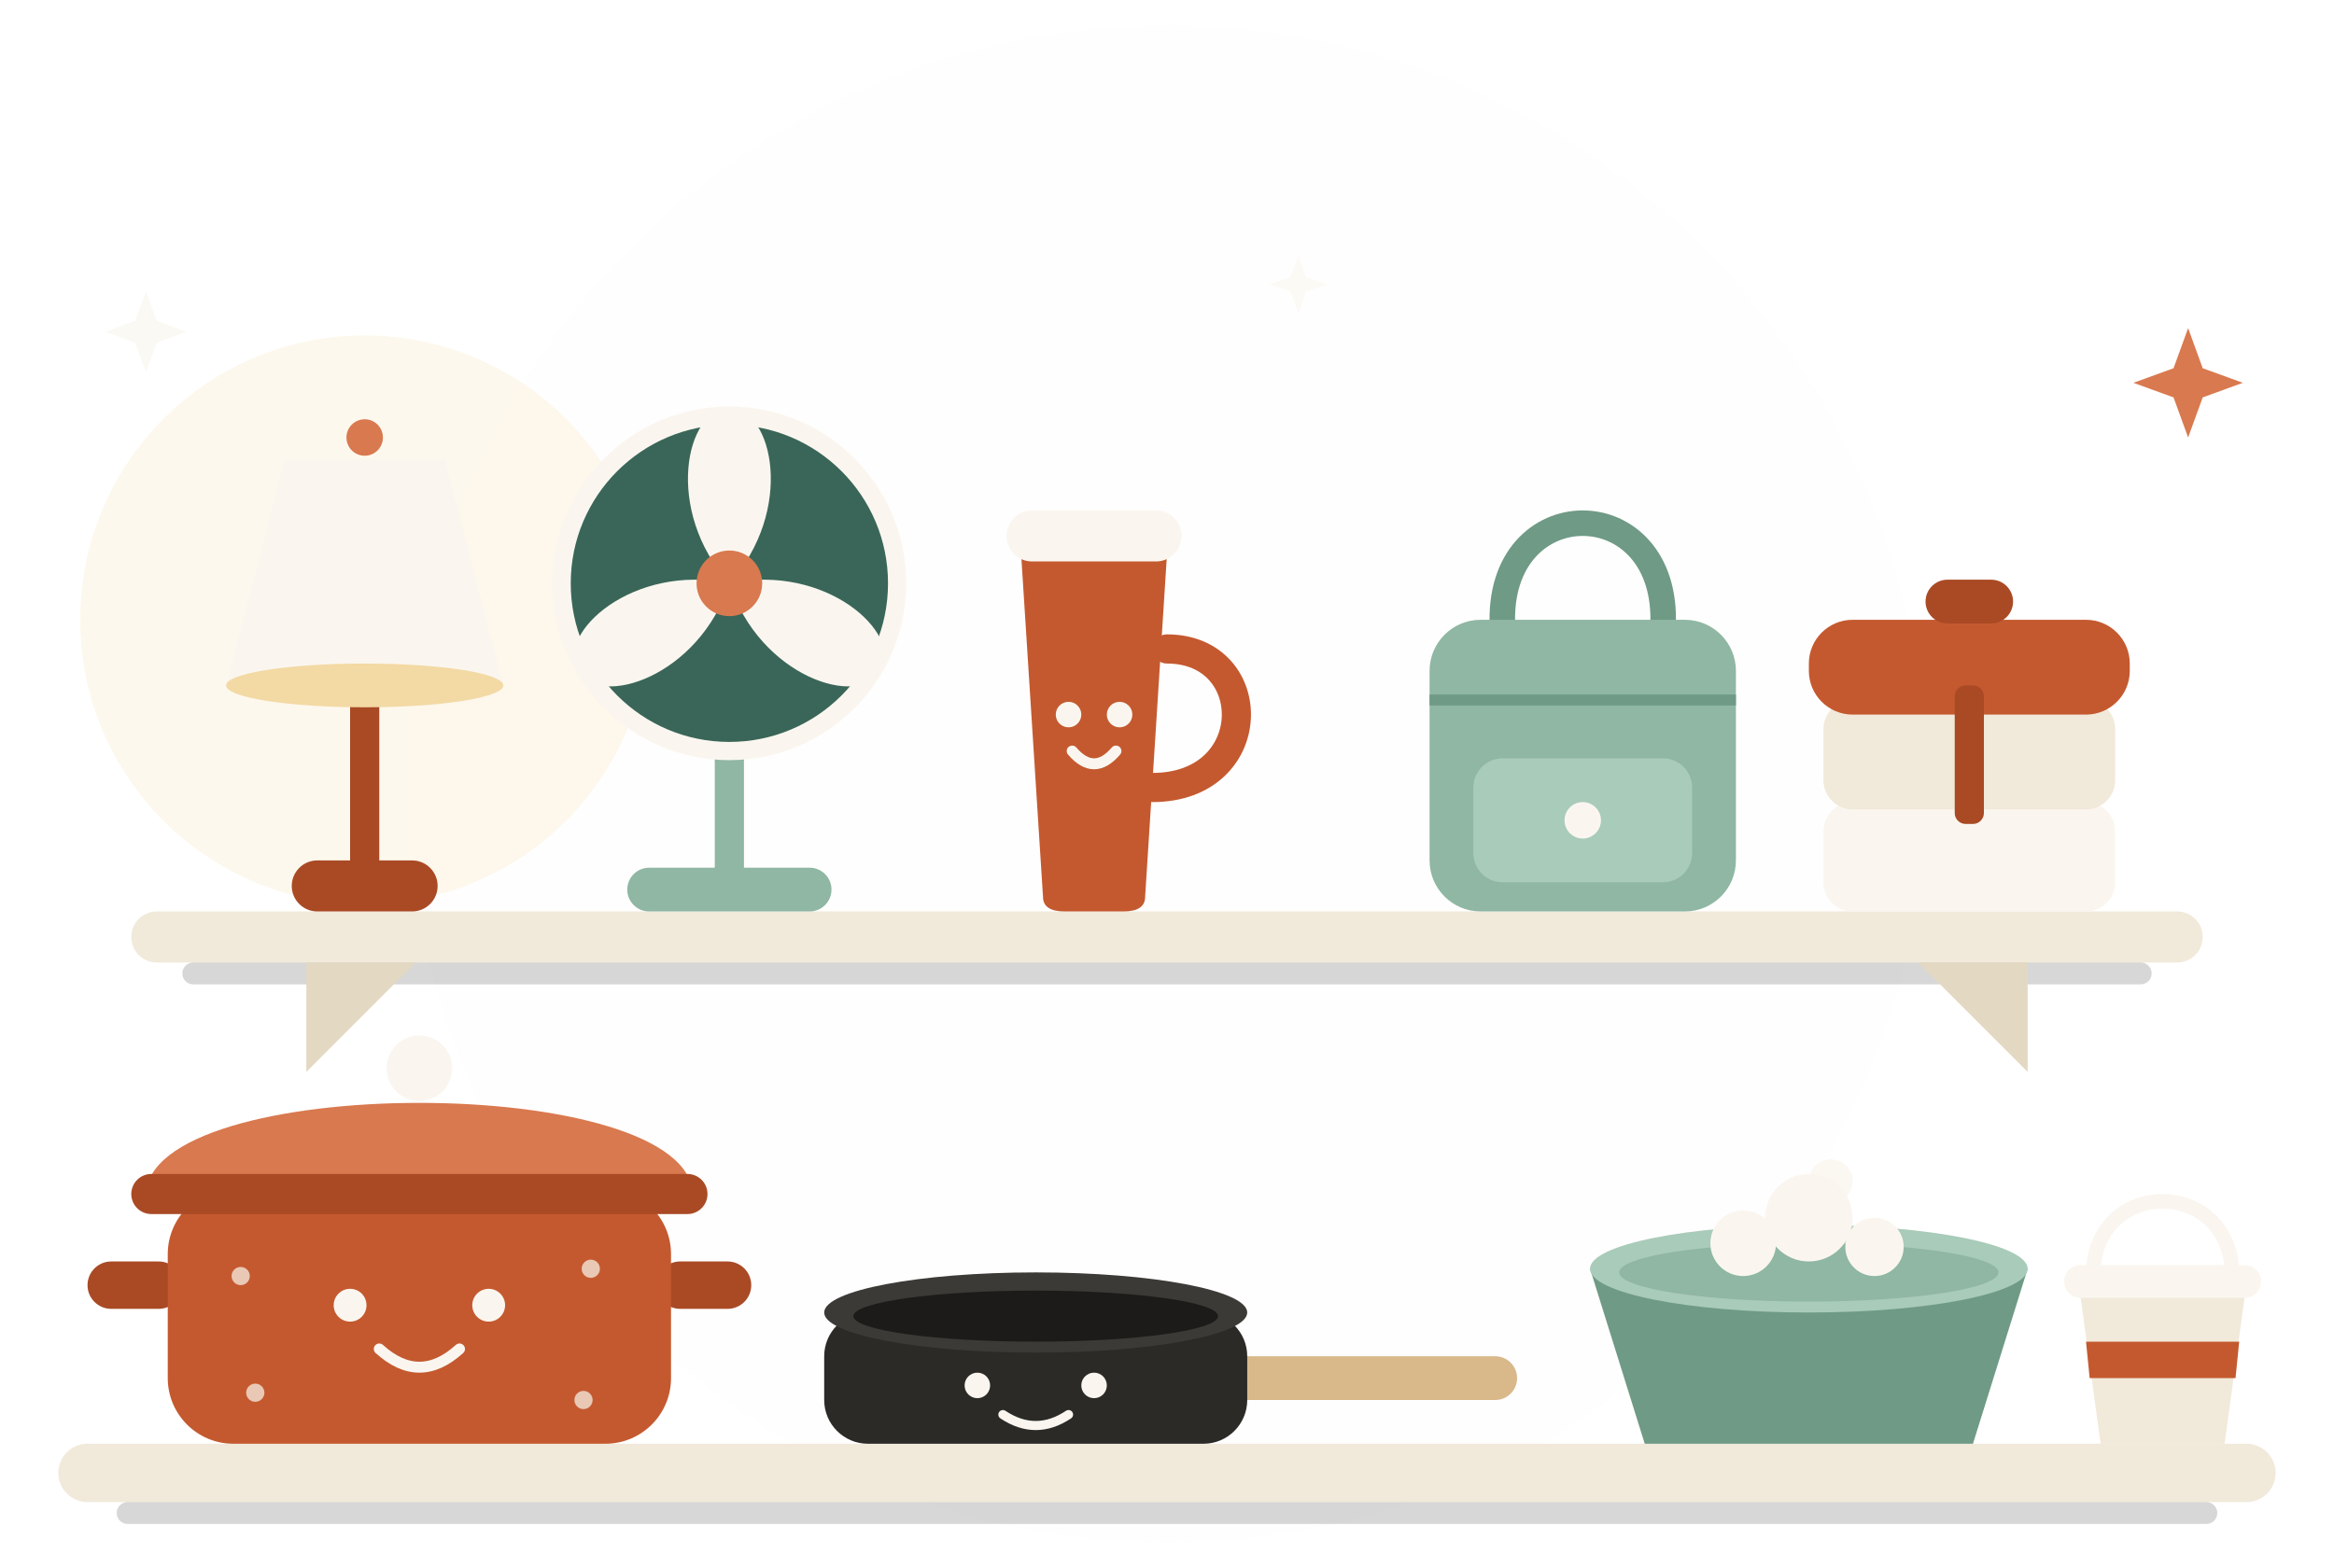
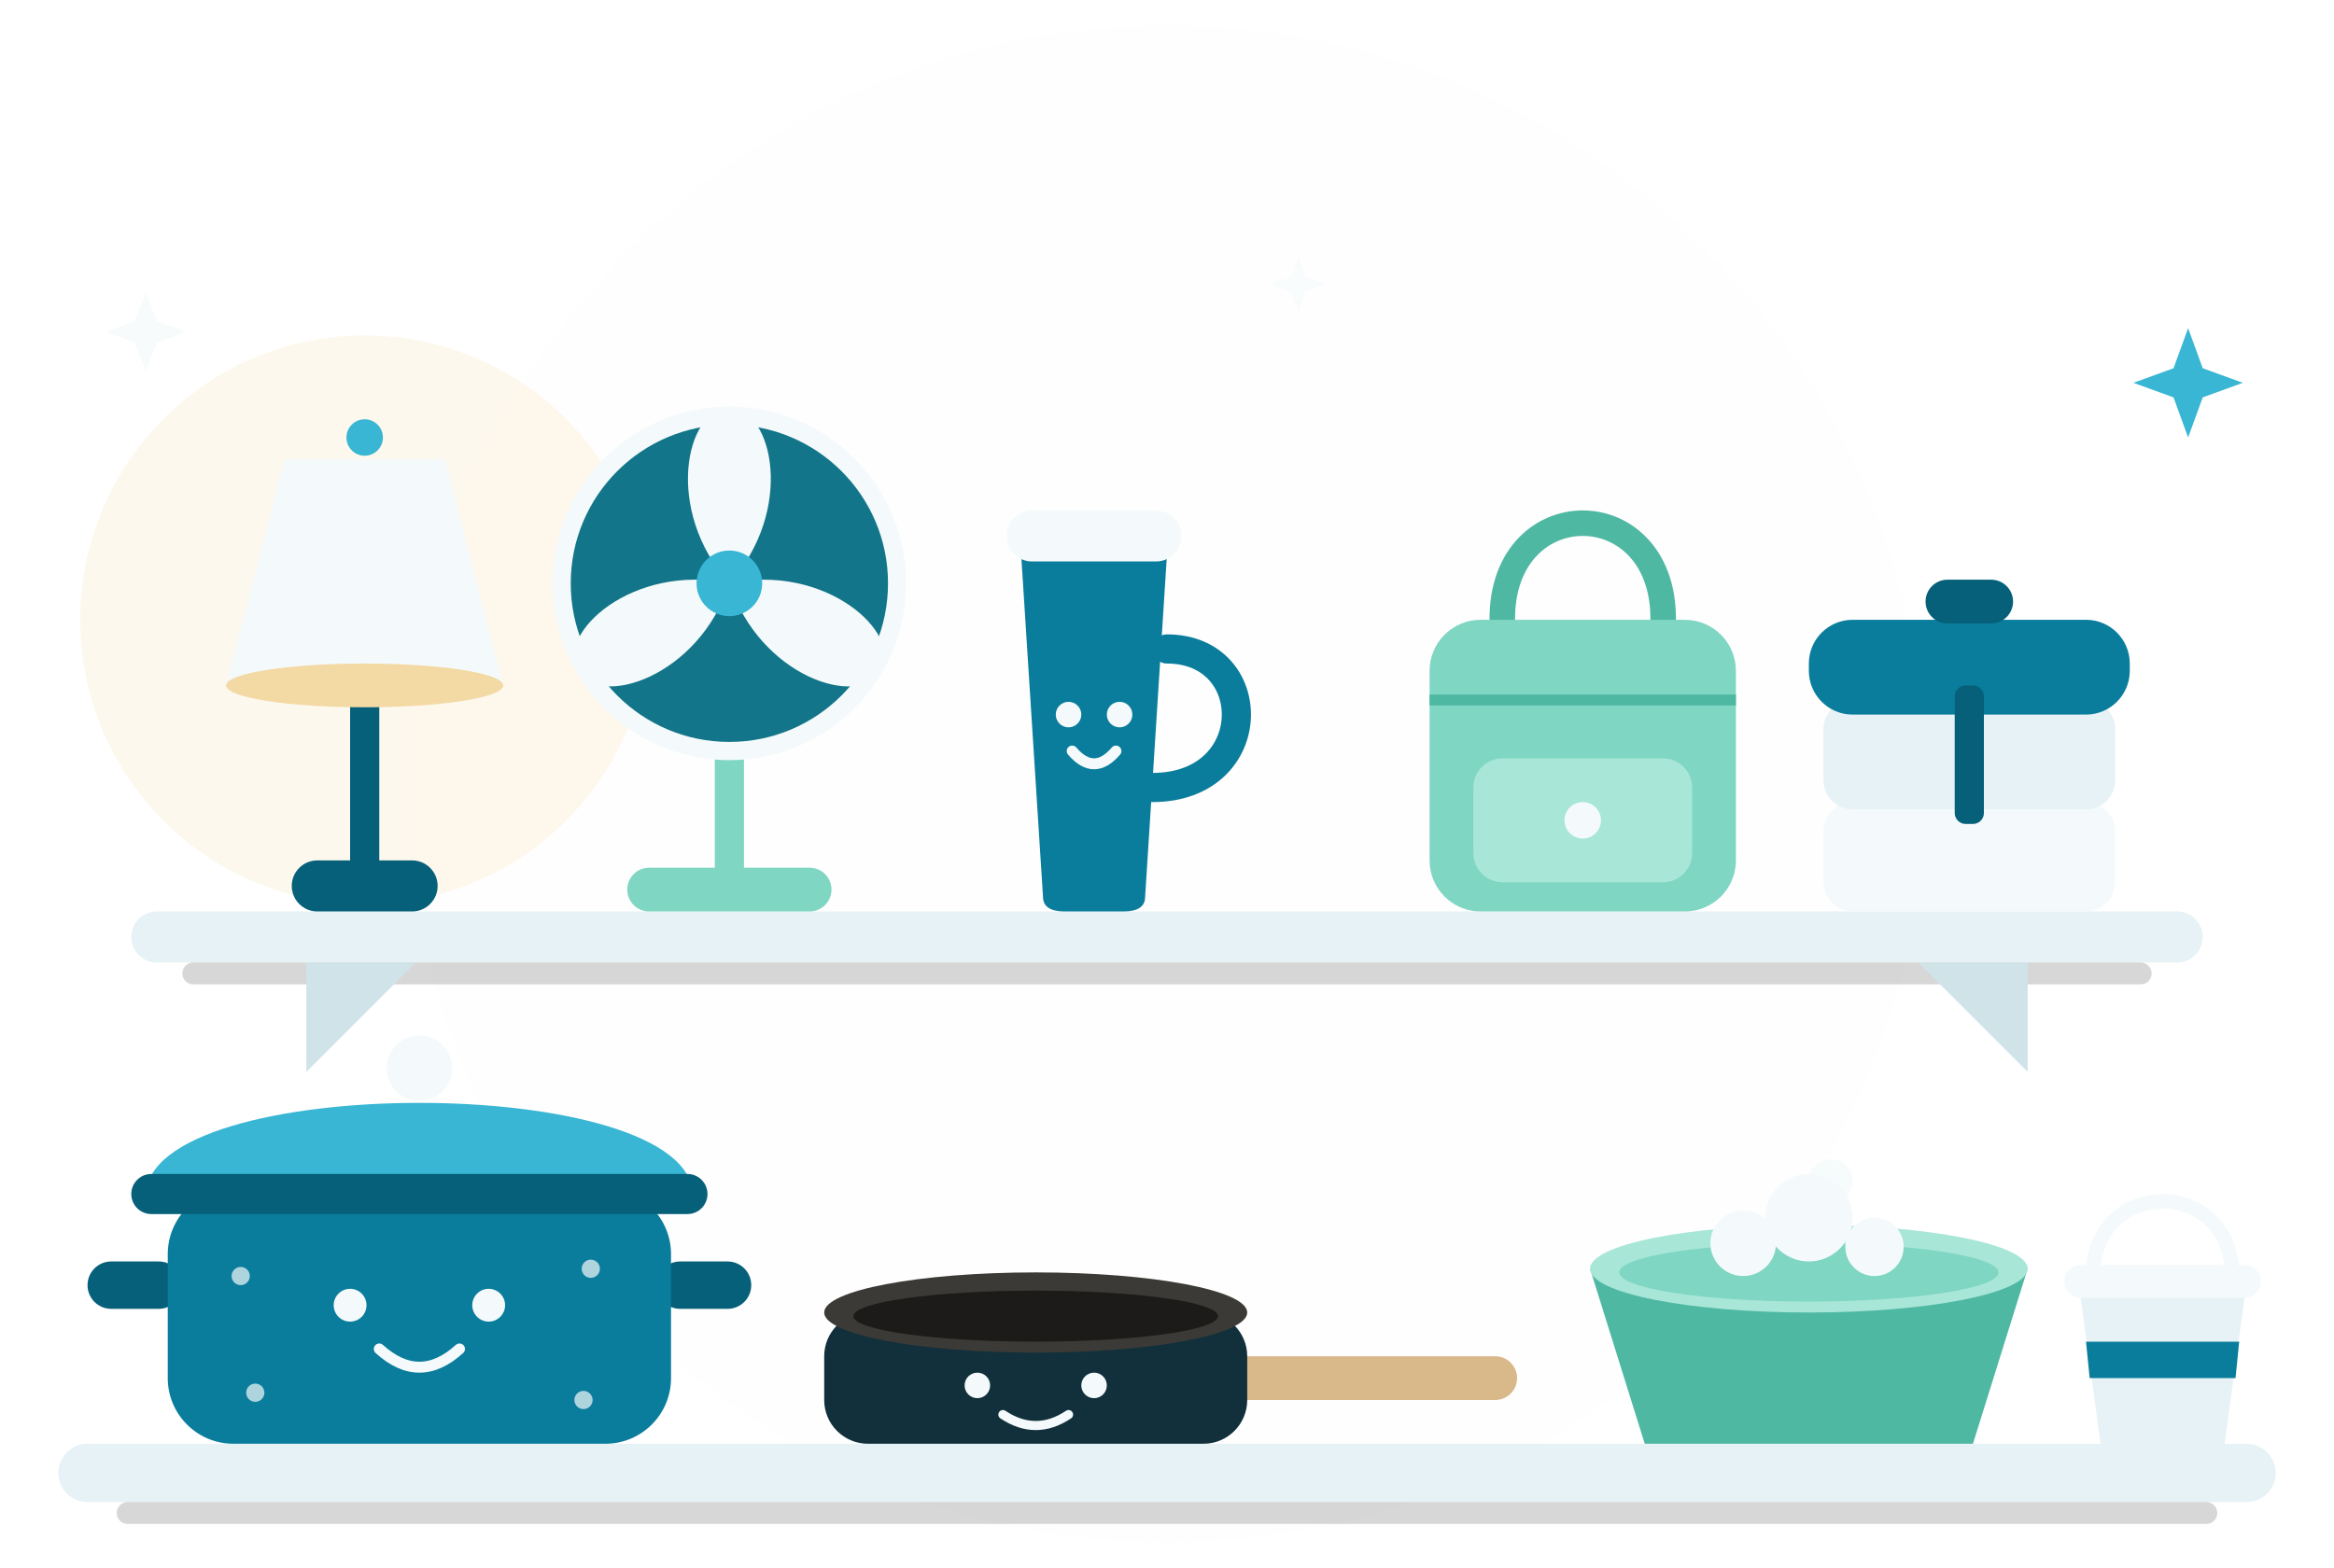
<svg xmlns="http://www.w3.org/2000/svg" viewBox="0 0 640 430" role="img" aria-label="Peralatan rumah tangga: lampu, kipas, tumbler, tas bekal, kotak bekal, panci, teflon, baskom, dan ember">
  <circle cx="320" cy="215" r="208" fill="rgba(250,246,239,0.08)" />
  <circle cx="100" cy="170" r="78" fill="rgba(240,200,120,0.13)" />
-   <rect x="36" y="250" width="568" height="14" rx="7" fill="#f1e9da" />
+   <rect x="36" y="250" width="568" height="14" rx="7" fill="#e6f2f5" />
  <rect x="50" y="264" width="540" height="6" rx="3" fill="rgba(0,0,0,0.16)" />
-   <path d="M84 264 L84 294 L114 264 Z" fill="#e3d8c2" />
-   <path d="M556 264 L556 294 L526 264 Z" fill="#e3d8c2" />
-   <rect x="80" y="236" width="40" height="14" rx="7" fill="#a94a25" />
-   <rect x="96" y="186" width="8" height="52" fill="#a94a25" />
-   <path d="M62 188 L138 188 L122 126 L78 126 Z" fill="#faf6ef" />
+   <path d="M84 264 L84 294 L114 264 Z" fill="#cfe3e8" />
+   <path d="M556 264 L556 294 L526 264 Z" fill="#cfe3e8" />
+   <rect x="80" y="236" width="40" height="14" rx="7" fill="#066079" />
+   <rect x="96" y="186" width="8" height="52" fill="#066079" />
+   <path d="M62 188 L138 188 L122 126 L78 126 Z" fill="#f4fafb" />
  <ellipse cx="100" cy="188" rx="38" ry="6" fill="#f3d9a4" />
-   <circle cx="100" cy="120" r="5" fill="#d9794f" />
-   <rect x="172" y="238" width="56" height="12" rx="6" fill="#8fb7a3" />
-   <rect x="196" y="204" width="8" height="36" fill="#8fb7a3" />
-   <circle cx="200" cy="160" r="46" fill="#3a6659" stroke="#faf6ef" stroke-width="5" />
-   <path d="M200 160 C182 140 188 112 200 112 C212 112 218 140 200 160 Z" fill="#faf6ef" />
-   <path d="M200 160 C226.3 154.4 247.6 173.6 241.6 184 C235.6 194.4 208.3 185.6 200 160 Z" fill="#faf6ef" />
-   <path d="M200 160 C191.7 185.6 164.4 194.4 158.4 184 C152.4 173.6 173.7 154.4 200 160 Z" fill="#faf6ef" />
-   <circle cx="200" cy="160" r="9" fill="#d9794f" />
-   <path d="M320 178 C346 178 346 216 316 216" stroke="#c4592f" stroke-width="8" fill="none" stroke-linecap="round" />
-   <path d="M280 152 L320 152 L314 246 Q314 250 308 250 L292 250 Q286 250 286 246 Z" fill="#c4592f" />
-   <rect x="276" y="140" width="48" height="14" rx="7" fill="#faf6ef" />
-   <circle cx="293" cy="196" r="3.5" fill="#faf6ef" />
-   <circle cx="307" cy="196" r="3.5" fill="#faf6ef" />
-   <path d="M294 206 Q300 213 306 206" stroke="#faf6ef" stroke-width="3" fill="none" stroke-linecap="round" />
-   <path d="M412 172 C410 134 458 134 456 172" stroke="#6f9a86" stroke-width="7" fill="none" stroke-linecap="round" />
-   <rect x="392" y="170" width="84" height="80" rx="14" fill="#8fb7a3" />
-   <path d="M392 192 L476 192" stroke="#6f9a86" stroke-width="3" />
-   <rect x="404" y="208" width="60" height="34" rx="8" fill="#a9cbb9" />
-   <circle cx="434" cy="225" r="5" fill="#faf6ef" />
-   <rect x="500" y="220" width="80" height="30" rx="8" fill="#faf6ef" />
-   <rect x="500" y="192" width="80" height="30" rx="8" fill="#f1e9da" />
-   <rect x="496" y="170" width="88" height="26" rx="12" fill="#c4592f" />
-   <rect x="528" y="159" width="24" height="12" rx="6" fill="#a94a25" />
-   <rect x="536" y="188" width="8" height="38" rx="3" fill="#a94a25" />
-   <rect x="16" y="396" width="608" height="16" rx="8" fill="#f1e9da" />
+   <circle cx="100" cy="120" r="5" fill="#38b6d4" />
+   <rect x="172" y="238" width="56" height="12" rx="6" fill="#7fd6c2" />
+   <rect x="196" y="204" width="8" height="36" fill="#7fd6c2" />
+   <circle cx="200" cy="160" r="46" fill="#137589" stroke="#f4fafb" stroke-width="5" />
+   <path d="M200 160 C182 140 188 112 200 112 C212 112 218 140 200 160 Z" fill="#f4fafb" />
+   <path d="M200 160 C226.3 154.4 247.6 173.6 241.6 184 C235.6 194.4 208.3 185.6 200 160 Z" fill="#f4fafb" />
+   <path d="M200 160 C191.7 185.6 164.4 194.4 158.4 184 C152.4 173.6 173.7 154.4 200 160 Z" fill="#f4fafb" />
+   <circle cx="200" cy="160" r="9" fill="#38b6d4" />
+   <path d="M320 178 C346 178 346 216 316 216" stroke="#0a7d9c" stroke-width="8" fill="none" stroke-linecap="round" />
+   <path d="M280 152 L320 152 L314 246 Q314 250 308 250 L292 250 Q286 250 286 246 Z" fill="#0a7d9c" />
+   <rect x="276" y="140" width="48" height="14" rx="7" fill="#f4fafb" />
+   <circle cx="293" cy="196" r="3.5" fill="#f4fafb" />
+   <circle cx="307" cy="196" r="3.5" fill="#f4fafb" />
+   <path d="M294 206 Q300 213 306 206" stroke="#f4fafb" stroke-width="3" fill="none" stroke-linecap="round" />
+   <path d="M412 172 C410 134 458 134 456 172" stroke="#4fb8a3" stroke-width="7" fill="none" stroke-linecap="round" />
+   <rect x="392" y="170" width="84" height="80" rx="14" fill="#7fd6c2" />
+   <path d="M392 192 L476 192" stroke="#4fb8a3" stroke-width="3" />
+   <rect x="404" y="208" width="60" height="34" rx="8" fill="#a8e6d8" />
+   <circle cx="434" cy="225" r="5" fill="#f4fafb" />
+   <rect x="500" y="220" width="80" height="30" rx="8" fill="#f4fafb" />
+   <rect x="500" y="192" width="80" height="30" rx="8" fill="#e6f2f5" />
+   <rect x="496" y="170" width="88" height="26" rx="12" fill="#0a7d9c" />
+   <rect x="528" y="159" width="24" height="12" rx="6" fill="#066079" />
+   <rect x="536" y="188" width="8" height="38" rx="3" fill="#066079" />
+   <rect x="16" y="396" width="608" height="16" rx="8" fill="#e6f2f5" />
  <rect x="32" y="412" width="576" height="6" rx="3" fill="rgba(0,0,0,0.16)" />
-   <rect x="24" y="346" width="26" height="13" rx="6.5" fill="#a94a25" />
-   <rect x="180" y="346" width="26" height="13" rx="6.5" fill="#a94a25" />
-   <rect x="46" y="326" width="138" height="70" rx="18" fill="#c4592f" />
-   <path d="M40 328 C40 294 190 294 190 328 Z" fill="#d9794f" />
-   <rect x="36" y="322" width="158" height="11" rx="5.5" fill="#a94a25" />
-   <circle cx="115" cy="293" r="9" fill="#faf6ef" />
-   <circle cx="96" cy="358" r="4.5" fill="#faf6ef" />
-   <circle cx="134" cy="358" r="4.5" fill="#faf6ef" />
-   <path d="M104 370 Q115 380 126 370" stroke="#faf6ef" stroke-width="3" fill="none" stroke-linecap="round" />
-   <g fill="#faf6ef" opacity="0.7">
+   <rect x="24" y="346" width="26" height="13" rx="6.5" fill="#066079" />
+   <rect x="180" y="346" width="26" height="13" rx="6.5" fill="#066079" />
+   <rect x="46" y="326" width="138" height="70" rx="18" fill="#0a7d9c" />
+   <path d="M40 328 C40 294 190 294 190 328 Z" fill="#38b6d4" />
+   <rect x="36" y="322" width="158" height="11" rx="5.5" fill="#066079" />
+   <circle cx="115" cy="293" r="9" fill="#f4fafb" />
+   <circle cx="96" cy="358" r="4.5" fill="#f4fafb" />
+   <circle cx="134" cy="358" r="4.5" fill="#f4fafb" />
+   <path d="M104 370 Q115 380 126 370" stroke="#f4fafb" stroke-width="3" fill="none" stroke-linecap="round" />
+   <g fill="#f4fafb" opacity="0.7">
    <circle cx="66" cy="350" r="2.5" />
    <circle cx="162" cy="348" r="2.5" />
    <circle cx="70" cy="382" r="2.5" />
    <circle cx="160" cy="384" r="2.5" />
  </g>
  <rect x="330" y="372" width="86" height="12" rx="6" fill="#d9b88a" />
-   <rect x="226" y="360" width="116" height="36" rx="12" fill="#2b2a26" />
+   <rect x="226" y="360" width="116" height="36" rx="12" fill="#12303b" />
  <ellipse cx="284" cy="360" rx="58" ry="11" fill="#3b3a36" />
  <ellipse cx="284" cy="361" rx="50" ry="7" fill="#1c1b19" />
-   <circle cx="268" cy="380" r="3.5" fill="#faf6ef" />
-   <circle cx="300" cy="380" r="3.5" fill="#faf6ef" />
-   <path d="M275 388 Q284 394 293 388" stroke="#faf6ef" stroke-width="2.5" fill="none" stroke-linecap="round" />
-   <path d="M436 348 L556 348 L541 396 L451 396 Z" fill="#6f9a86" />
-   <ellipse cx="496" cy="348" rx="60" ry="12" fill="#a9cbb9" />
-   <ellipse cx="496" cy="349" rx="52" ry="8" fill="#8fb7a3" />
-   <circle cx="478" cy="341" r="9" fill="#faf6ef" />
-   <circle cx="496" cy="334" r="12" fill="#faf6ef" />
-   <circle cx="514" cy="342" r="8" fill="#faf6ef" />
-   <circle cx="502" cy="324" r="6" fill="#faf6ef" opacity="0.85" />
-   <path d="M574 352 C572 322 614 322 612 352" stroke="#faf6ef" stroke-width="4" fill="none" stroke-linecap="round" />
-   <path d="M570 352 L616 352 L610 396 L576 396 Z" fill="#f1e9da" />
-   <path d="M572 368 L614 368 L613 378 L573 378 Z" fill="#c4592f" />
-   <rect x="566" y="347" width="54" height="9" rx="4.5" fill="#faf6ef" />
-   <path d="M600 90 L604 101 L615 105 L604 109 L600 120 L596 109 L585 105 L596 101 Z" fill="#d9794f" />
-   <path d="M40 80 L43 88 L51 91 L43 94 L40 102 L37 94 L29 91 L37 88 Z" fill="#faf6ef" opacity="0.7" />
-   <path d="M356 70 L358 76 L364 78 L358 80 L356 86 L354 80 L348 78 L354 76 Z" fill="#faf6ef" opacity="0.6" />
+   <circle cx="268" cy="380" r="3.5" fill="#f4fafb" />
+   <circle cx="300" cy="380" r="3.5" fill="#f4fafb" />
+   <path d="M275 388 Q284 394 293 388" stroke="#f4fafb" stroke-width="2.5" fill="none" stroke-linecap="round" />
+   <path d="M436 348 L556 348 L541 396 L451 396 Z" fill="#4fb8a3" />
+   <ellipse cx="496" cy="348" rx="60" ry="12" fill="#a8e6d8" />
+   <ellipse cx="496" cy="349" rx="52" ry="8" fill="#7fd6c2" />
+   <circle cx="478" cy="341" r="9" fill="#f4fafb" />
+   <circle cx="496" cy="334" r="12" fill="#f4fafb" />
+   <circle cx="514" cy="342" r="8" fill="#f4fafb" />
+   <circle cx="502" cy="324" r="6" fill="#f4fafb" opacity="0.85" />
+   <path d="M574 352 C572 322 614 322 612 352" stroke="#f4fafb" stroke-width="4" fill="none" stroke-linecap="round" />
+   <path d="M570 352 L616 352 L610 396 L576 396 Z" fill="#e6f2f5" />
+   <path d="M572 368 L614 368 L613 378 L573 378 Z" fill="#0a7d9c" />
+   <rect x="566" y="347" width="54" height="9" rx="4.5" fill="#f4fafb" />
+   <path d="M600 90 L604 101 L615 105 L604 109 L600 120 L596 109 L585 105 L596 101 Z" fill="#38b6d4" />
+   <path d="M40 80 L43 88 L51 91 L43 94 L40 102 L37 94 L29 91 L37 88 Z" fill="#f4fafb" opacity="0.7" />
+   <path d="M356 70 L358 76 L364 78 L358 80 L356 86 L354 80 L348 78 L354 76 Z" fill="#f4fafb" opacity="0.6" />
</svg>
